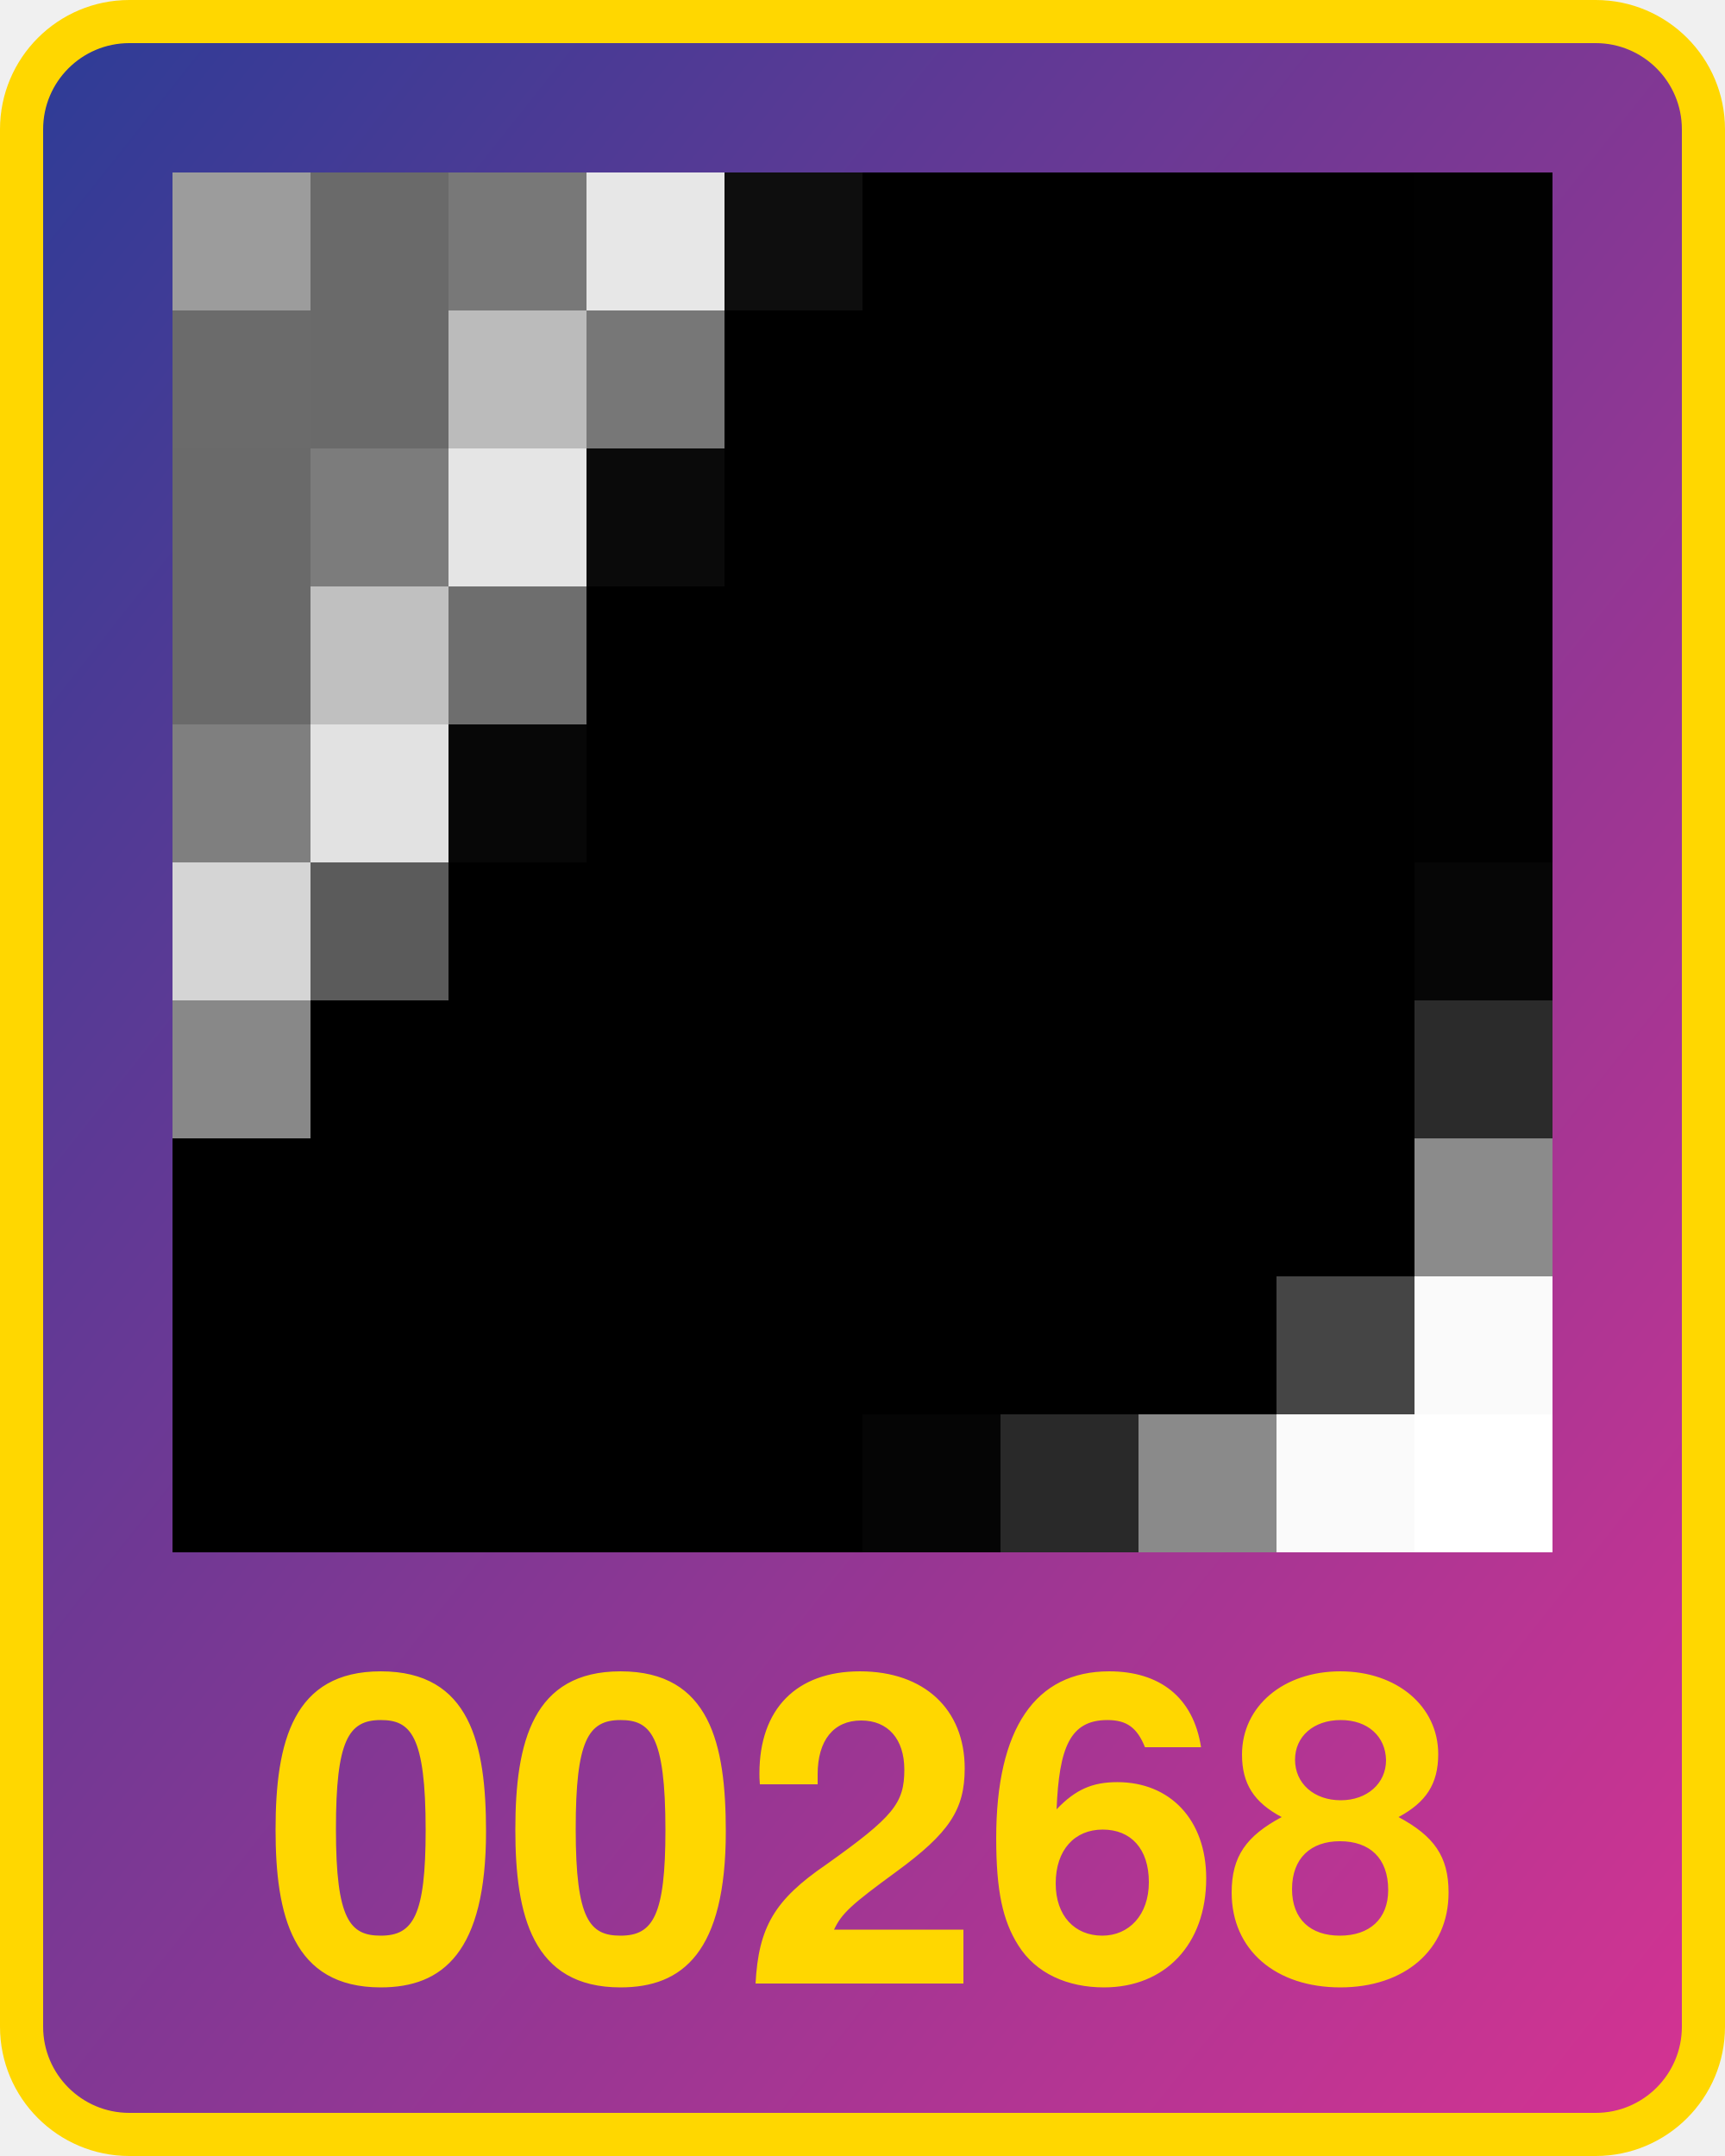
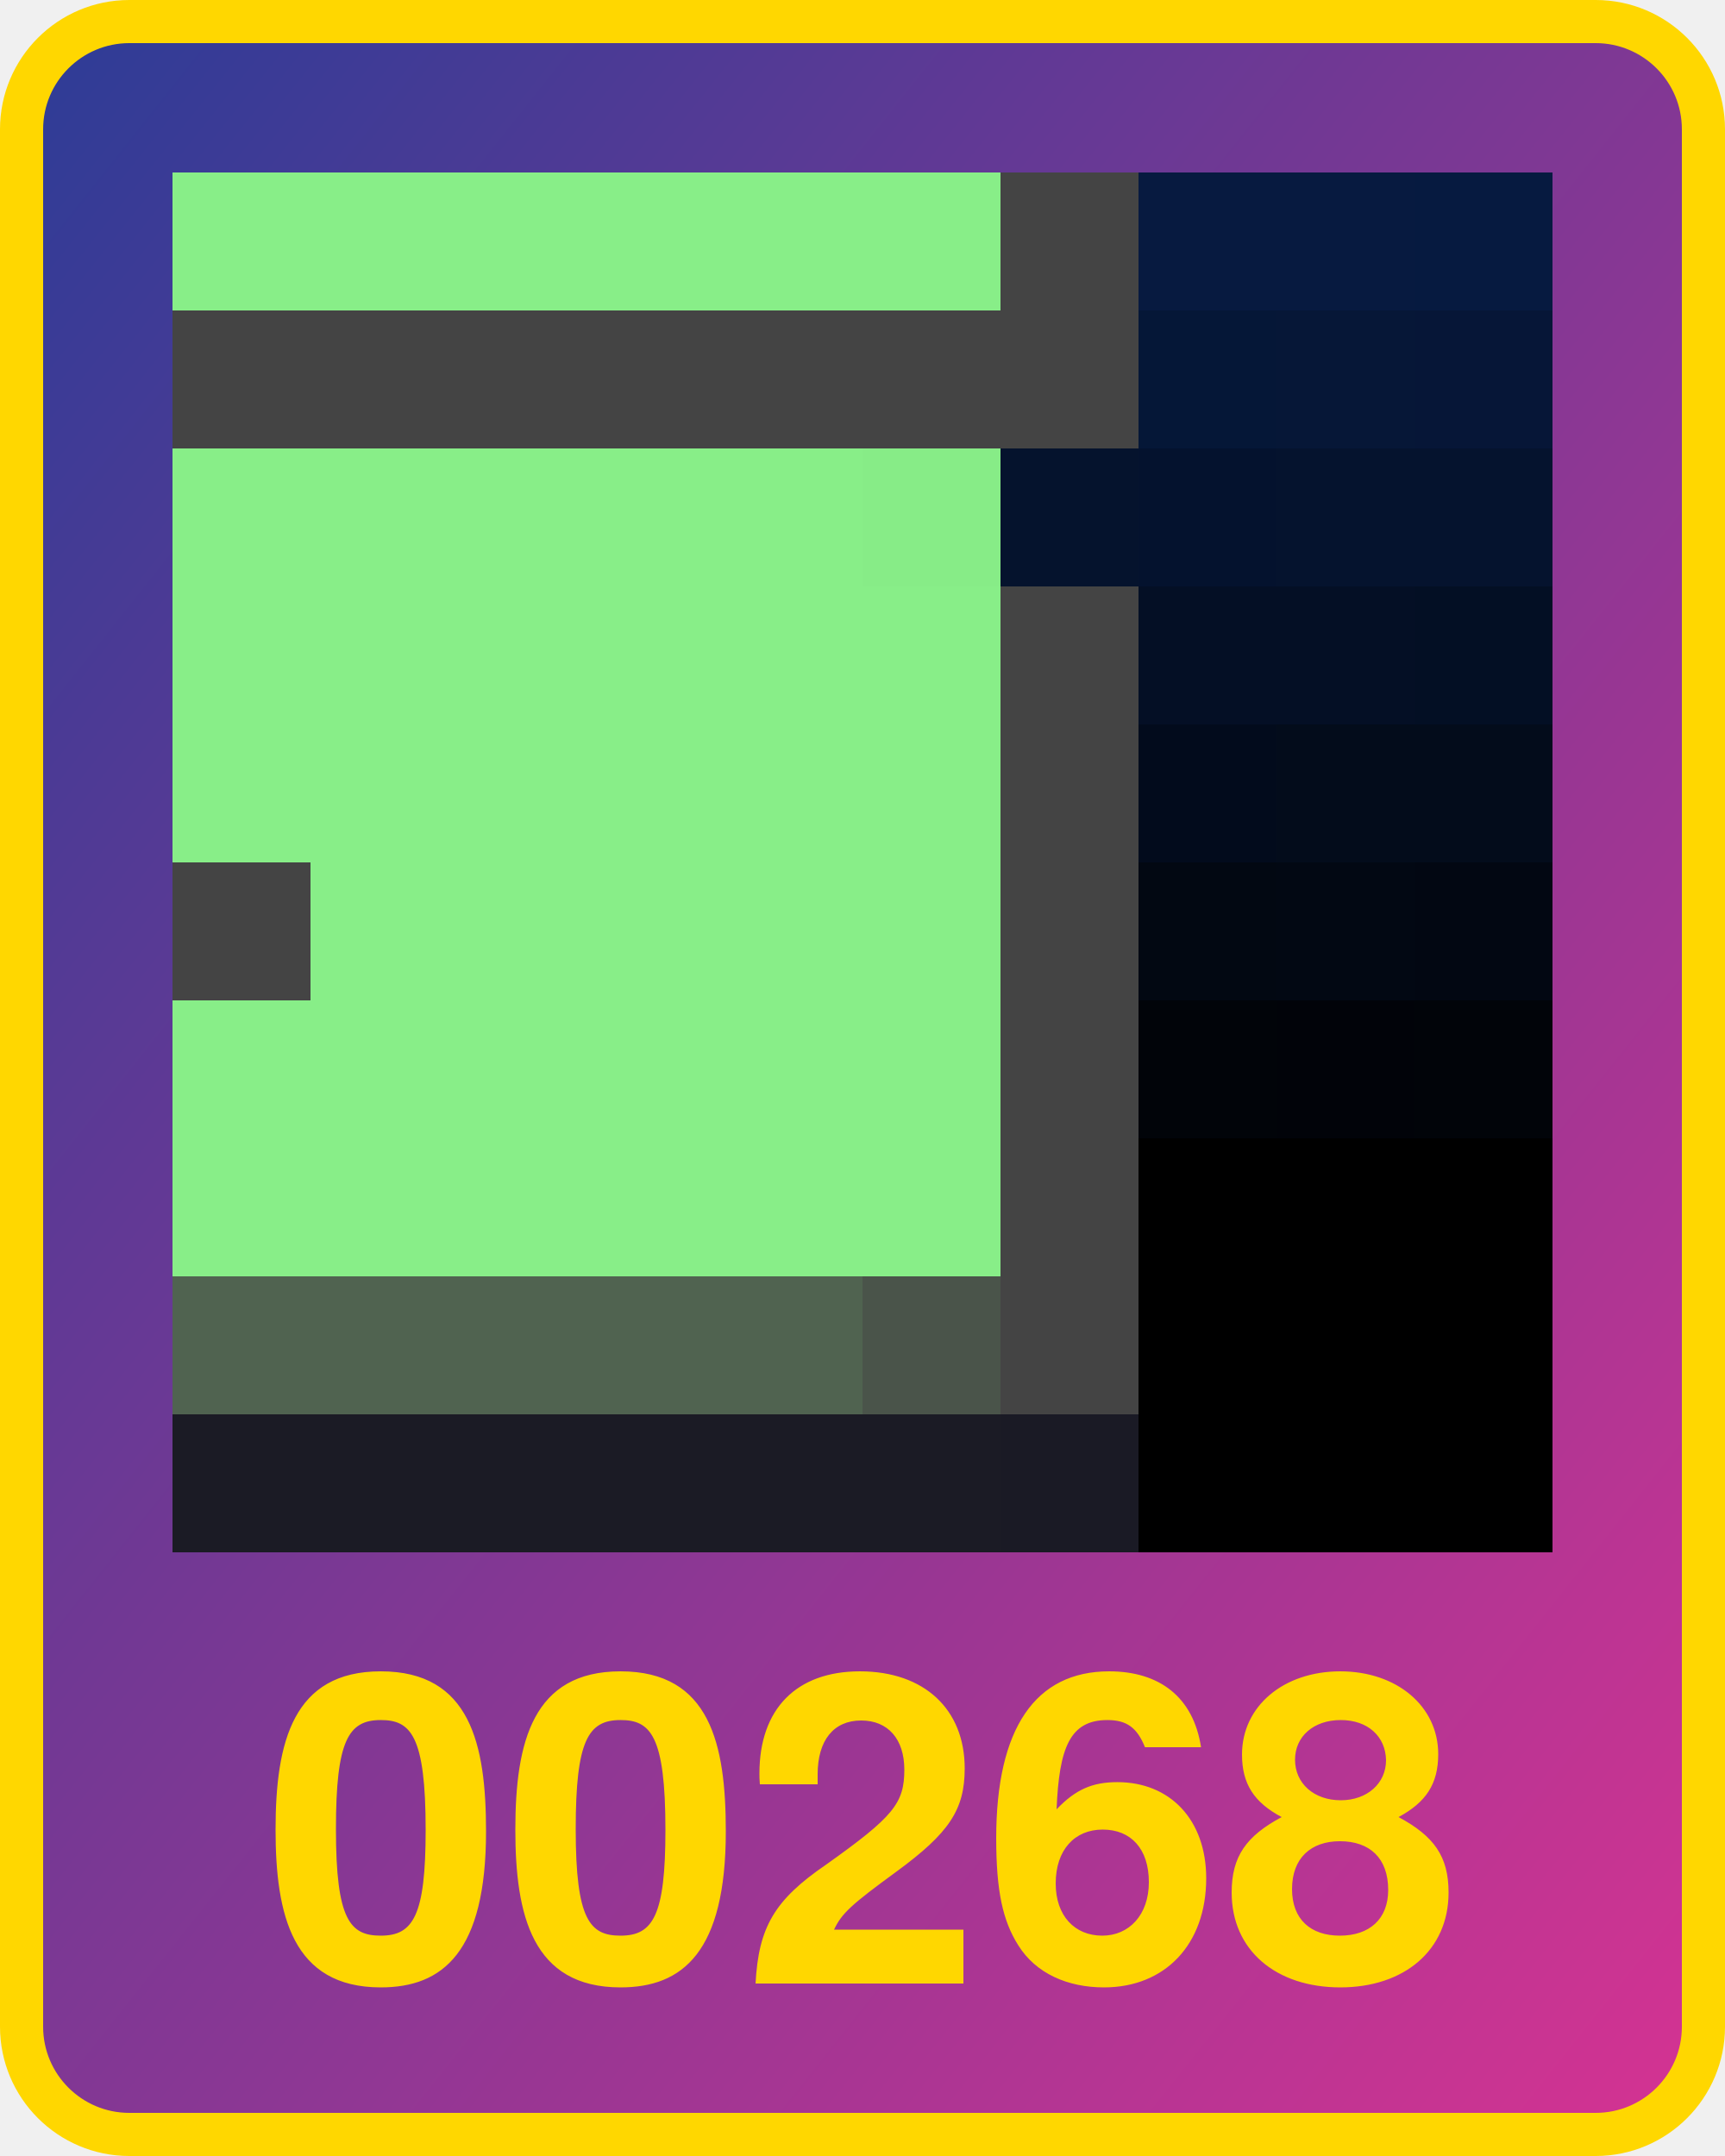
<svg xmlns="http://www.w3.org/2000/svg" width="800" height="1000">
  <defs>
    <linearGradient id="g" x1="0" x2="1" y1="0" y2="1">
      <stop offset="0%" stop-color="#2d3c96" />
      <stop offset="100%" stop-color="#d53392" />
    </linearGradient>
  </defs>
  <rect x="10" y="10" width="780" height="980" fill="url(#g)" rx="50" ry="50" stroke="gold" stroke-width="20" />
  <text x="400" y="920" width="780" text-anchor="middle" style="font:bold 200px 'Helvetica Neue';fill:gold">00268</text>
  <g transform="translate(80 80) scale(64)">
-     <rect x="0" y="0" width="1" height="1" fill="#9c9c9c" />
-     <rect x="0" y="1" width="1" height="1" fill="#6b6b6b" />
-     <rect x="0" y="2" width="1" height="1" fill="#6a6a6a" />
-     <rect x="0" y="3" width="1" height="1" fill="#6a6a6a" />
-     <rect x="0" y="4" width="1" height="1" fill="#7f7f7f" />
-     <rect x="0" y="5" width="1" height="1" fill="#d5d5d5" />
-     <rect x="0" y="6" width="1" height="1" fill="#888888" />
-     <rect x="0" y="7" width="1" height="1" fill="#000000" />
-     <rect x="0" y="8" width="1" height="1" fill="#000000" />
-     <rect x="0" y="9" width="1" height="1" fill="#000000" />
-     <rect x="1" y="0" width="1" height="1" fill="#6a6a6a" />
-     <rect x="1" y="1" width="1" height="1" fill="#6a6a6a" />
-     <rect x="1" y="2" width="1" height="1" fill="#7c7c7c" />
-     <rect x="1" y="3" width="1" height="1" fill="#c0c0c0" />
-     <rect x="1" y="4" width="1" height="1" fill="#e2e2e2" />
-     <rect x="1" y="5" width="1" height="1" fill="#5b5b5b" />
-     <rect x="1" y="6" width="1" height="1" fill="#000000" />
-     <rect x="1" y="7" width="1" height="1" fill="#000000" />
-     <rect x="1" y="8" width="1" height="1" fill="#000000" />
-     <rect x="1" y="9" width="1" height="1" fill="#000000" />
-     <rect x="2" y="0" width="1" height="1" fill="#787878" />
-     <rect x="2" y="1" width="1" height="1" fill="#bbbbbb" />
-     <rect x="2" y="2" width="1" height="1" fill="#e5e5e5" />
-     <rect x="2" y="3" width="1" height="1" fill="#6e6e6e" />
-     <rect x="2" y="4" width="1" height="1" fill="#070707" />
-     <rect x="2" y="5" width="1" height="1" fill="#000000" />
-     <rect x="2" y="6" width="1" height="1" fill="#000000" />
-     <rect x="2" y="7" width="1" height="1" fill="#000000" />
-     <rect x="2" y="8" width="1" height="1" fill="#000000" />
-     <rect x="2" y="9" width="1" height="1" fill="#000000" />
-     <rect x="3" y="0" width="1" height="1" fill="#e7e7e7" />
-     <rect x="3" y="1" width="1" height="1" fill="#777777" />
-     <rect x="3" y="2" width="1" height="1" fill="#0a0a0a" />
-     <rect x="3" y="3" width="1" height="1" fill="#000000" />
-     <rect x="3" y="4" width="1" height="1" fill="#000000" />
-     <rect x="3" y="5" width="1" height="1" fill="#000000" />
-     <rect x="3" y="6" width="1" height="1" fill="#000000" />
-     <rect x="3" y="7" width="1" height="1" fill="#000000" />
-     <rect x="3" y="8" width="1" height="1" fill="#000000" />
-     <rect x="3" y="9" width="1" height="1" fill="#000000" />
-     <rect x="4" y="0" width="1" height="1" fill="#0e0e0e" />
-     <rect x="4" y="1" width="1" height="1" fill="#000000" />
-     <rect x="4" y="2" width="1" height="1" fill="#000000" />
-     <rect x="4" y="3" width="1" height="1" fill="#000000" />
-     <rect x="4" y="4" width="1" height="1" fill="#000000" />
-     <rect x="4" y="5" width="1" height="1" fill="#000000" />
-     <rect x="4" y="6" width="1" height="1" fill="#000000" />
-     <rect x="4" y="7" width="1" height="1" fill="#000000" />
-     <rect x="4" y="8" width="1" height="1" fill="#000000" />
-     <rect x="4" y="9" width="1" height="1" fill="#000000" />
-     <rect x="5" y="0" width="1" height="1" fill="#000000" />
-     <rect x="5" y="1" width="1" height="1" fill="#000000" />
-     <rect x="5" y="2" width="1" height="1" fill="#000000" />
-     <rect x="5" y="3" width="1" height="1" fill="#000000" />
-     <rect x="5" y="4" width="1" height="1" fill="#000000" />
-     <rect x="5" y="5" width="1" height="1" fill="#000000" />
-     <rect x="5" y="6" width="1" height="1" fill="#000000" />
-     <rect x="5" y="7" width="1" height="1" fill="#000000" />
-     <rect x="5" y="8" width="1" height="1" fill="#000000" />
-     <rect x="5" y="9" width="1" height="1" fill="#050505" />
-     <rect x="6" y="0" width="1" height="1" fill="#000000" />
-     <rect x="6" y="1" width="1" height="1" fill="#000000" />
-     <rect x="6" y="2" width="1" height="1" fill="#000000" />
-     <rect x="6" y="3" width="1" height="1" fill="#000000" />
-     <rect x="6" y="4" width="1" height="1" fill="#000000" />
-     <rect x="6" y="5" width="1" height="1" fill="#000000" />
-     <rect x="6" y="6" width="1" height="1" fill="#000000" />
-     <rect x="6" y="7" width="1" height="1" fill="#000000" />
-     <rect x="6" y="8" width="1" height="1" fill="#000000" />
-     <rect x="6" y="9" width="1" height="1" fill="#292929" />
-     <rect x="7" y="0" width="1" height="1" fill="#000000" />
-     <rect x="7" y="1" width="1" height="1" fill="#000000" />
-     <rect x="7" y="2" width="1" height="1" fill="#000000" />
-     <rect x="7" y="3" width="1" height="1" fill="#000000" />
-     <rect x="7" y="4" width="1" height="1" fill="#000000" />
-     <rect x="7" y="5" width="1" height="1" fill="#000000" />
-     <rect x="7" y="6" width="1" height="1" fill="#000000" />
+     <rect x="0" y="0" width="1" height="1" fill="#88ee88" />
+     <rect x="0" y="1" width="1" height="1" fill="#444444" />
+     <rect x="0" y="2" width="1" height="1" fill="#88ee88" />
+     <rect x="0" y="3" width="1" height="1" fill="#88ee88" />
+     <rect x="0" y="4" width="1" height="1" fill="#88ee88" />
+     <rect x="0" y="5" width="1" height="1" fill="#444444" />
+     <rect x="0" y="6" width="1" height="1" fill="#88ee88" />
+     <rect x="0" y="7" width="1" height="1" fill="#88ee88" />
+     <rect x="0" y="8" width="1" height="1" fill="#506350" />
+     <rect x="0" y="9" width="1" height="1" fill="#1b1b25" />
+     <rect x="1" y="0" width="1" height="1" fill="#88ee88" />
+     <rect x="1" y="1" width="1" height="1" fill="#444444" />
+     <rect x="1" y="2" width="1" height="1" fill="#88ee88" />
+     <rect x="1" y="3" width="1" height="1" fill="#88ee88" />
+     <rect x="1" y="4" width="1" height="1" fill="#88ee88" />
+     <rect x="1" y="5" width="1" height="1" fill="#88ee88" />
+     <rect x="1" y="6" width="1" height="1" fill="#88ee88" />
+     <rect x="1" y="7" width="1" height="1" fill="#88ee88" />
+     <rect x="1" y="8" width="1" height="1" fill="#506350" />
+     <rect x="1" y="9" width="1" height="1" fill="#1b1b25" />
+     <rect x="2" y="0" width="1" height="1" fill="#88ee88" />
+     <rect x="2" y="1" width="1" height="1" fill="#444444" />
+     <rect x="2" y="2" width="1" height="1" fill="#88ee88" />
+     <rect x="2" y="3" width="1" height="1" fill="#88ee88" />
+     <rect x="2" y="4" width="1" height="1" fill="#88ee88" />
+     <rect x="2" y="5" width="1" height="1" fill="#88ee88" />
+     <rect x="2" y="6" width="1" height="1" fill="#88ee88" />
+     <rect x="2" y="7" width="1" height="1" fill="#88ee88" />
+     <rect x="2" y="8" width="1" height="1" fill="#506350" />
+     <rect x="2" y="9" width="1" height="1" fill="#1b1b25" />
+     <rect x="3" y="0" width="1" height="1" fill="#88ee88" />
+     <rect x="3" y="1" width="1" height="1" fill="#444444" />
+     <rect x="3" y="2" width="1" height="1" fill="#88ee88" />
+     <rect x="3" y="3" width="1" height="1" fill="#88ee88" />
+     <rect x="3" y="4" width="1" height="1" fill="#88ee88" />
+     <rect x="3" y="5" width="1" height="1" fill="#88ee88" />
+     <rect x="3" y="6" width="1" height="1" fill="#88ee88" />
+     <rect x="3" y="7" width="1" height="1" fill="#88ee88" />
+     <rect x="3" y="8" width="1" height="1" fill="#506350" />
+     <rect x="3" y="9" width="1" height="1" fill="#1b1b25" />
+     <rect x="4" y="0" width="1" height="1" fill="#88ee88" />
+     <rect x="4" y="1" width="1" height="1" fill="#444444" />
+     <rect x="4" y="2" width="1" height="1" fill="#88ee88" />
+     <rect x="4" y="3" width="1" height="1" fill="#88ee88" />
+     <rect x="4" y="4" width="1" height="1" fill="#88ee88" />
+     <rect x="4" y="5" width="1" height="1" fill="#88ee88" />
+     <rect x="4" y="6" width="1" height="1" fill="#88ee88" />
+     <rect x="4" y="7" width="1" height="1" fill="#88ee88" />
+     <rect x="4" y="8" width="1" height="1" fill="#506350" />
+     <rect x="4" y="9" width="1" height="1" fill="#1b1b25" />
+     <rect x="5" y="0" width="1" height="1" fill="#88ee88" />
+     <rect x="5" y="1" width="1" height="1" fill="#444444" />
+     <rect x="5" y="2" width="1" height="1" fill="#87ec87" />
+     <rect x="5" y="3" width="1" height="1" fill="#88ee88" />
+     <rect x="5" y="4" width="1" height="1" fill="#88ee88" />
+     <rect x="5" y="5" width="1" height="1" fill="#88ee88" />
+     <rect x="5" y="6" width="1" height="1" fill="#88ee88" />
+     <rect x="5" y="7" width="1" height="1" fill="#88ee88" />
+     <rect x="5" y="8" width="1" height="1" fill="#4a544a" />
+     <rect x="5" y="9" width="1" height="1" fill="#1b1b25" />
+     <rect x="6" y="0" width="1" height="1" fill="#444444" />
+     <rect x="6" y="1" width="1" height="1" fill="#444444" />
+     <rect x="6" y="2" width="1" height="1" fill="#05132d" />
+     <rect x="6" y="3" width="1" height="1" fill="#444444" />
+     <rect x="6" y="4" width="1" height="1" fill="#444444" />
+     <rect x="6" y="5" width="1" height="1" fill="#444444" />
+     <rect x="6" y="6" width="1" height="1" fill="#444444" />
+     <rect x="6" y="7" width="1" height="1" fill="#444444" />
+     <rect x="6" y="8" width="1" height="1" fill="#444444" />
+     <rect x="6" y="9" width="1" height="1" fill="#1a1a25" />
+     <rect x="7" y="0" width="1" height="1" fill="#071a40" />
+     <rect x="7" y="1" width="1" height="1" fill="#051737" />
+     <rect x="7" y="2" width="1" height="1" fill="#04122e" />
+     <rect x="7" y="3" width="1" height="1" fill="#040f25" />
+     <rect x="7" y="4" width="1" height="1" fill="#020b1c" />
+     <rect x="7" y="5" width="1" height="1" fill="#020812" />
+     <rect x="7" y="6" width="1" height="1" fill="#010409" />
    <rect x="7" y="7" width="1" height="1" fill="#000000" />
    <rect x="7" y="8" width="1" height="1" fill="#000000" />
-     <rect x="7" y="9" width="1" height="1" fill="#8a8a8a" />
-     <rect x="8" y="0" width="1" height="1" fill="#000000" />
-     <rect x="8" y="1" width="1" height="1" fill="#000000" />
-     <rect x="8" y="2" width="1" height="1" fill="#000000" />
-     <rect x="8" y="3" width="1" height="1" fill="#000000" />
-     <rect x="8" y="4" width="1" height="1" fill="#000000" />
-     <rect x="8" y="5" width="1" height="1" fill="#000000" />
-     <rect x="8" y="6" width="1" height="1" fill="#000000" />
+     <rect x="7" y="9" width="1" height="1" fill="#000000" />
+     <rect x="8" y="0" width="1" height="1" fill="#071a40" />
+     <rect x="8" y="1" width="1" height="1" fill="#061737" />
+     <rect x="8" y="2" width="1" height="1" fill="#05132e" />
+     <rect x="8" y="3" width="1" height="1" fill="#040f25" />
+     <rect x="8" y="4" width="1" height="1" fill="#030c1b" />
+     <rect x="8" y="5" width="1" height="1" fill="#020813" />
+     <rect x="8" y="6" width="1" height="1" fill="#010309" />
    <rect x="8" y="7" width="1" height="1" fill="#000000" />
-     <rect x="8" y="8" width="1" height="1" fill="#454545" />
-     <rect x="8" y="9" width="1" height="1" fill="#fafafa" />
-     <rect x="9" y="0" width="1" height="1" fill="#010101" />
-     <rect x="9" y="1" width="1" height="1" fill="#010101" />
-     <rect x="9" y="2" width="1" height="1" fill="#010101" />
-     <rect x="9" y="3" width="1" height="1" fill="#010101" />
-     <rect x="9" y="4" width="1" height="1" fill="#010101" />
-     <rect x="9" y="5" width="1" height="1" fill="#060606" />
-     <rect x="9" y="6" width="1" height="1" fill="#2b2b2b" />
-     <rect x="9" y="7" width="1" height="1" fill="#8b8b8b" />
-     <rect x="9" y="8" width="1" height="1" fill="#fafafa" />
-     <rect x="9" y="9" width="1" height="1" fill="#ffffff" />
+     <rect x="8" y="8" width="1" height="1" fill="#000000" />
+     <rect x="8" y="9" width="1" height="1" fill="#000000" />
+     <rect x="9" y="0" width="1" height="1" fill="#061a40" />
+     <rect x="9" y="1" width="1" height="1" fill="#061637" />
+     <rect x="9" y="2" width="1" height="1" fill="#05132e" />
+     <rect x="9" y="3" width="1" height="1" fill="#030f24" />
+     <rect x="9" y="4" width="1" height="1" fill="#030c1b" />
+     <rect x="9" y="5" width="1" height="1" fill="#020712" />
+     <rect x="9" y="6" width="1" height="1" fill="#010409" />
+     <rect x="9" y="7" width="1" height="1" fill="#000000" />
+     <rect x="9" y="8" width="1" height="1" fill="#000000" />
+     <rect x="9" y="9" width="1" height="1" fill="#000000" />
  </g>
</svg>
